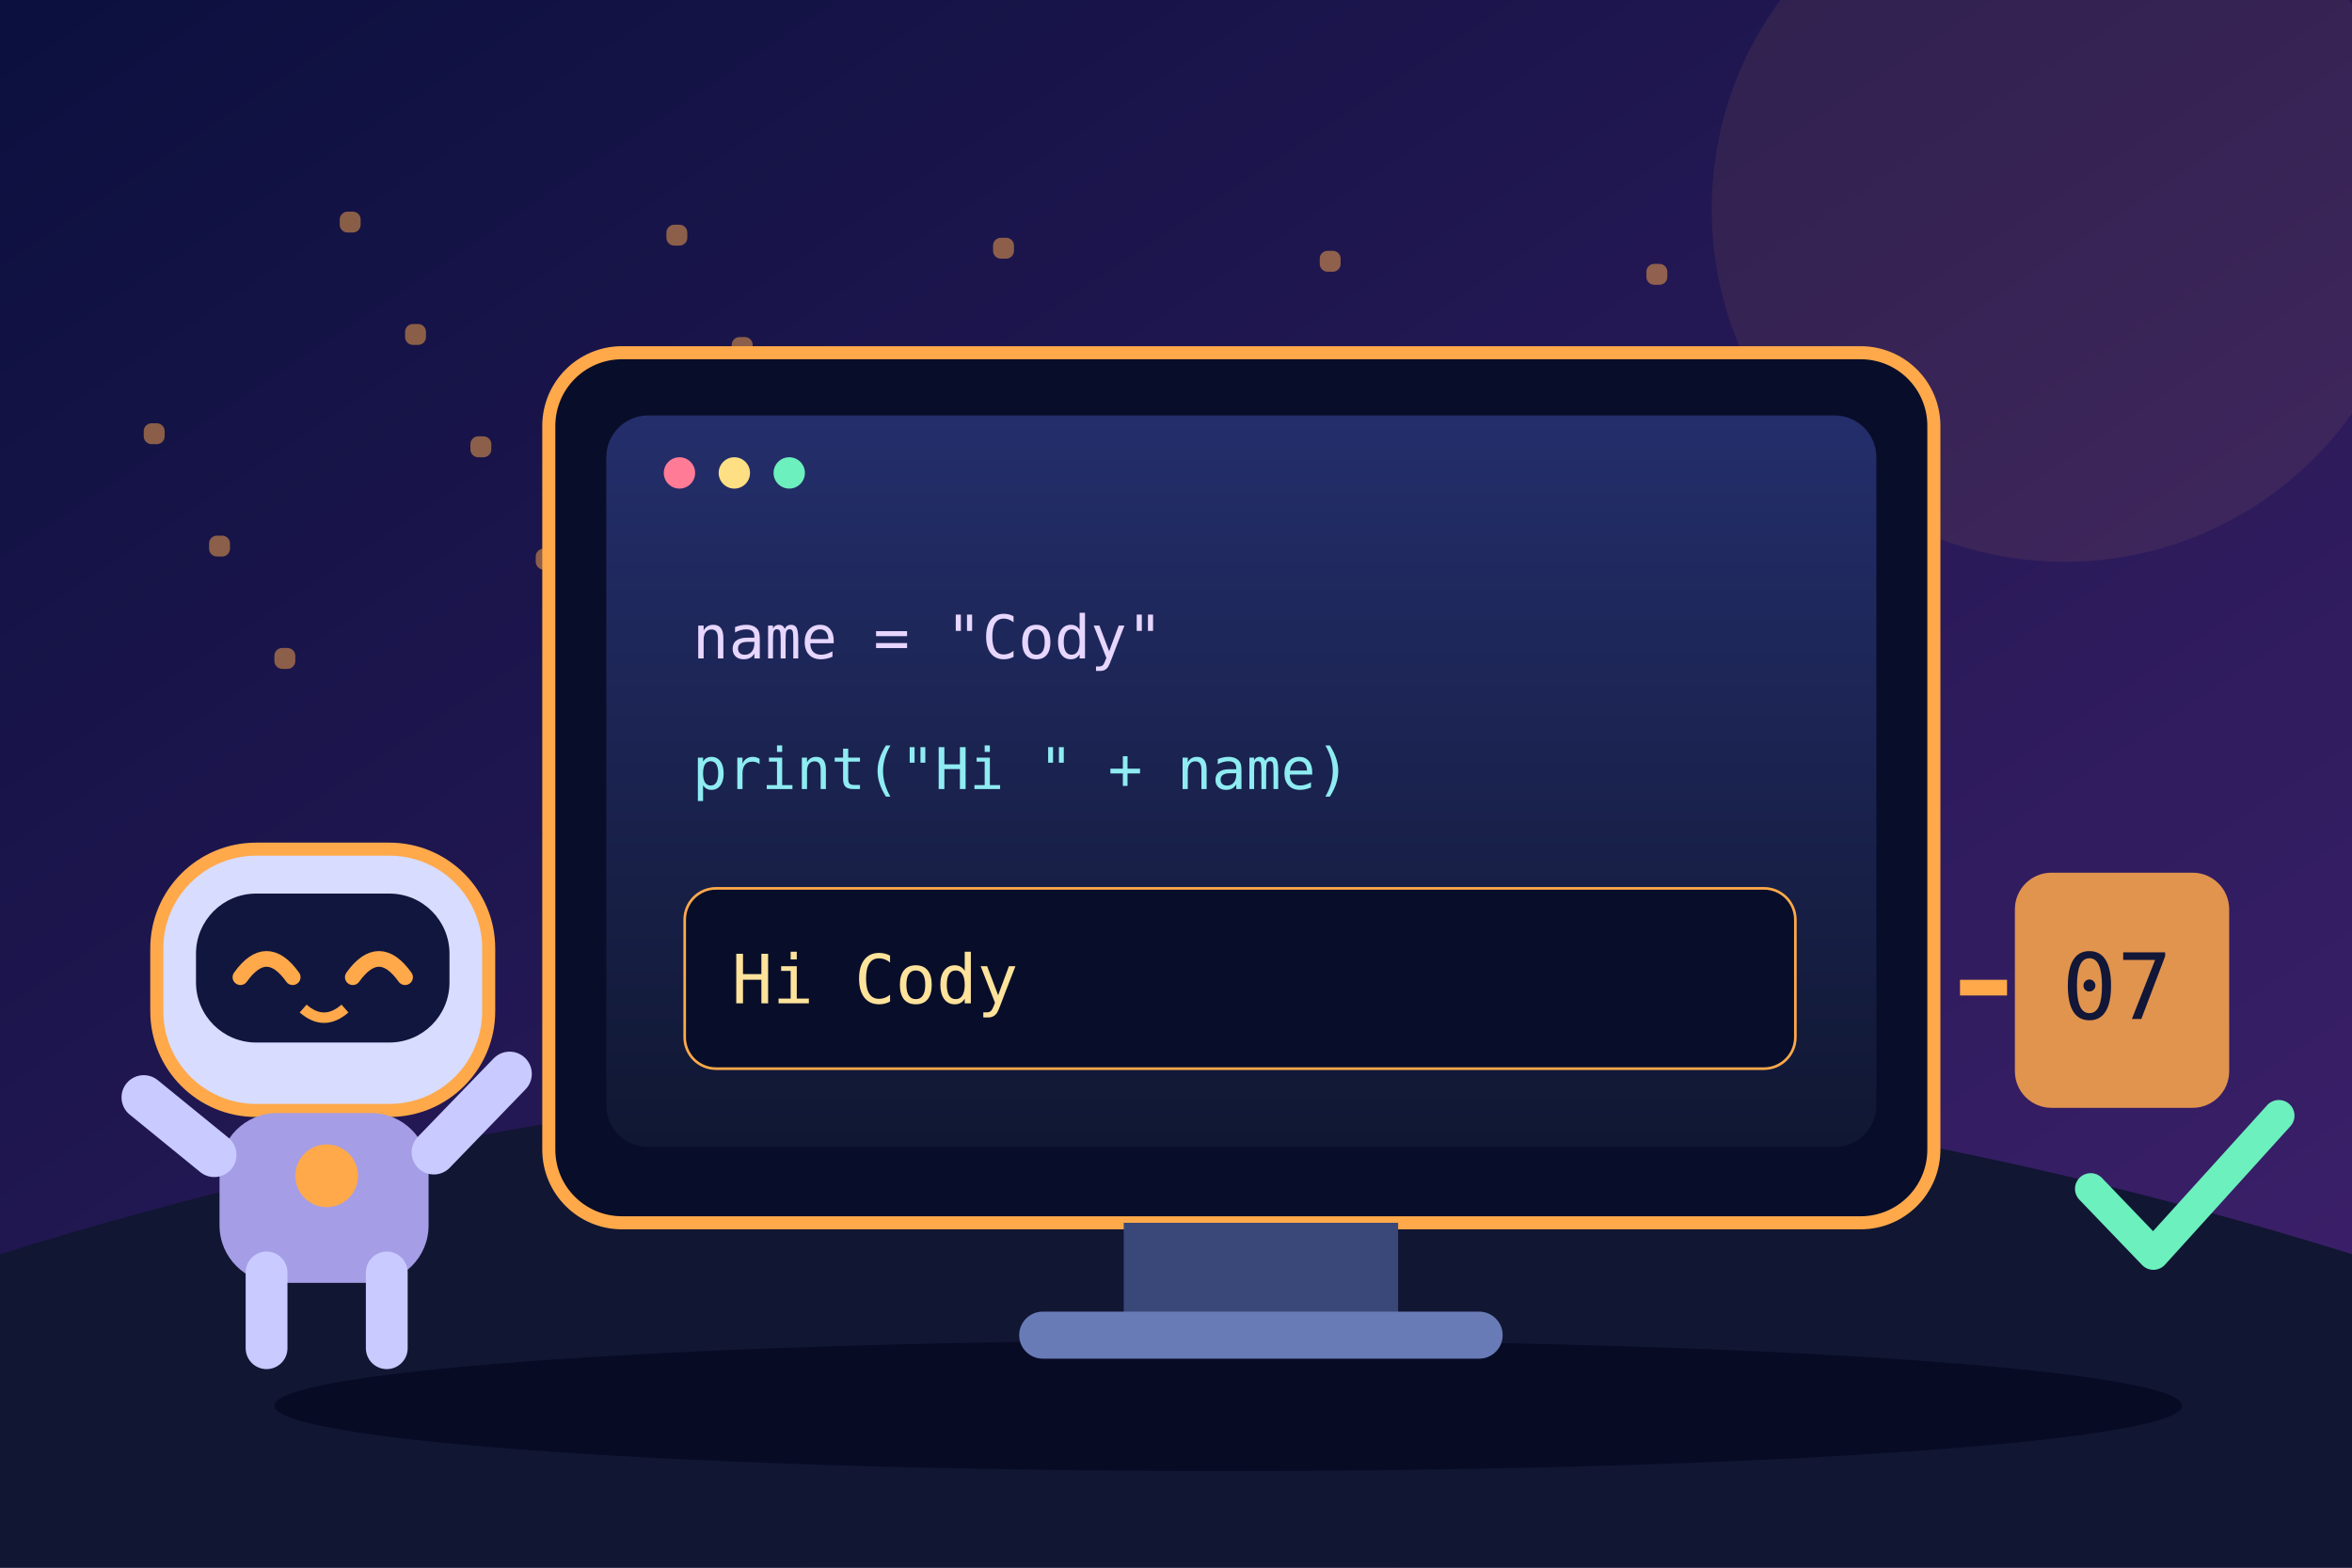
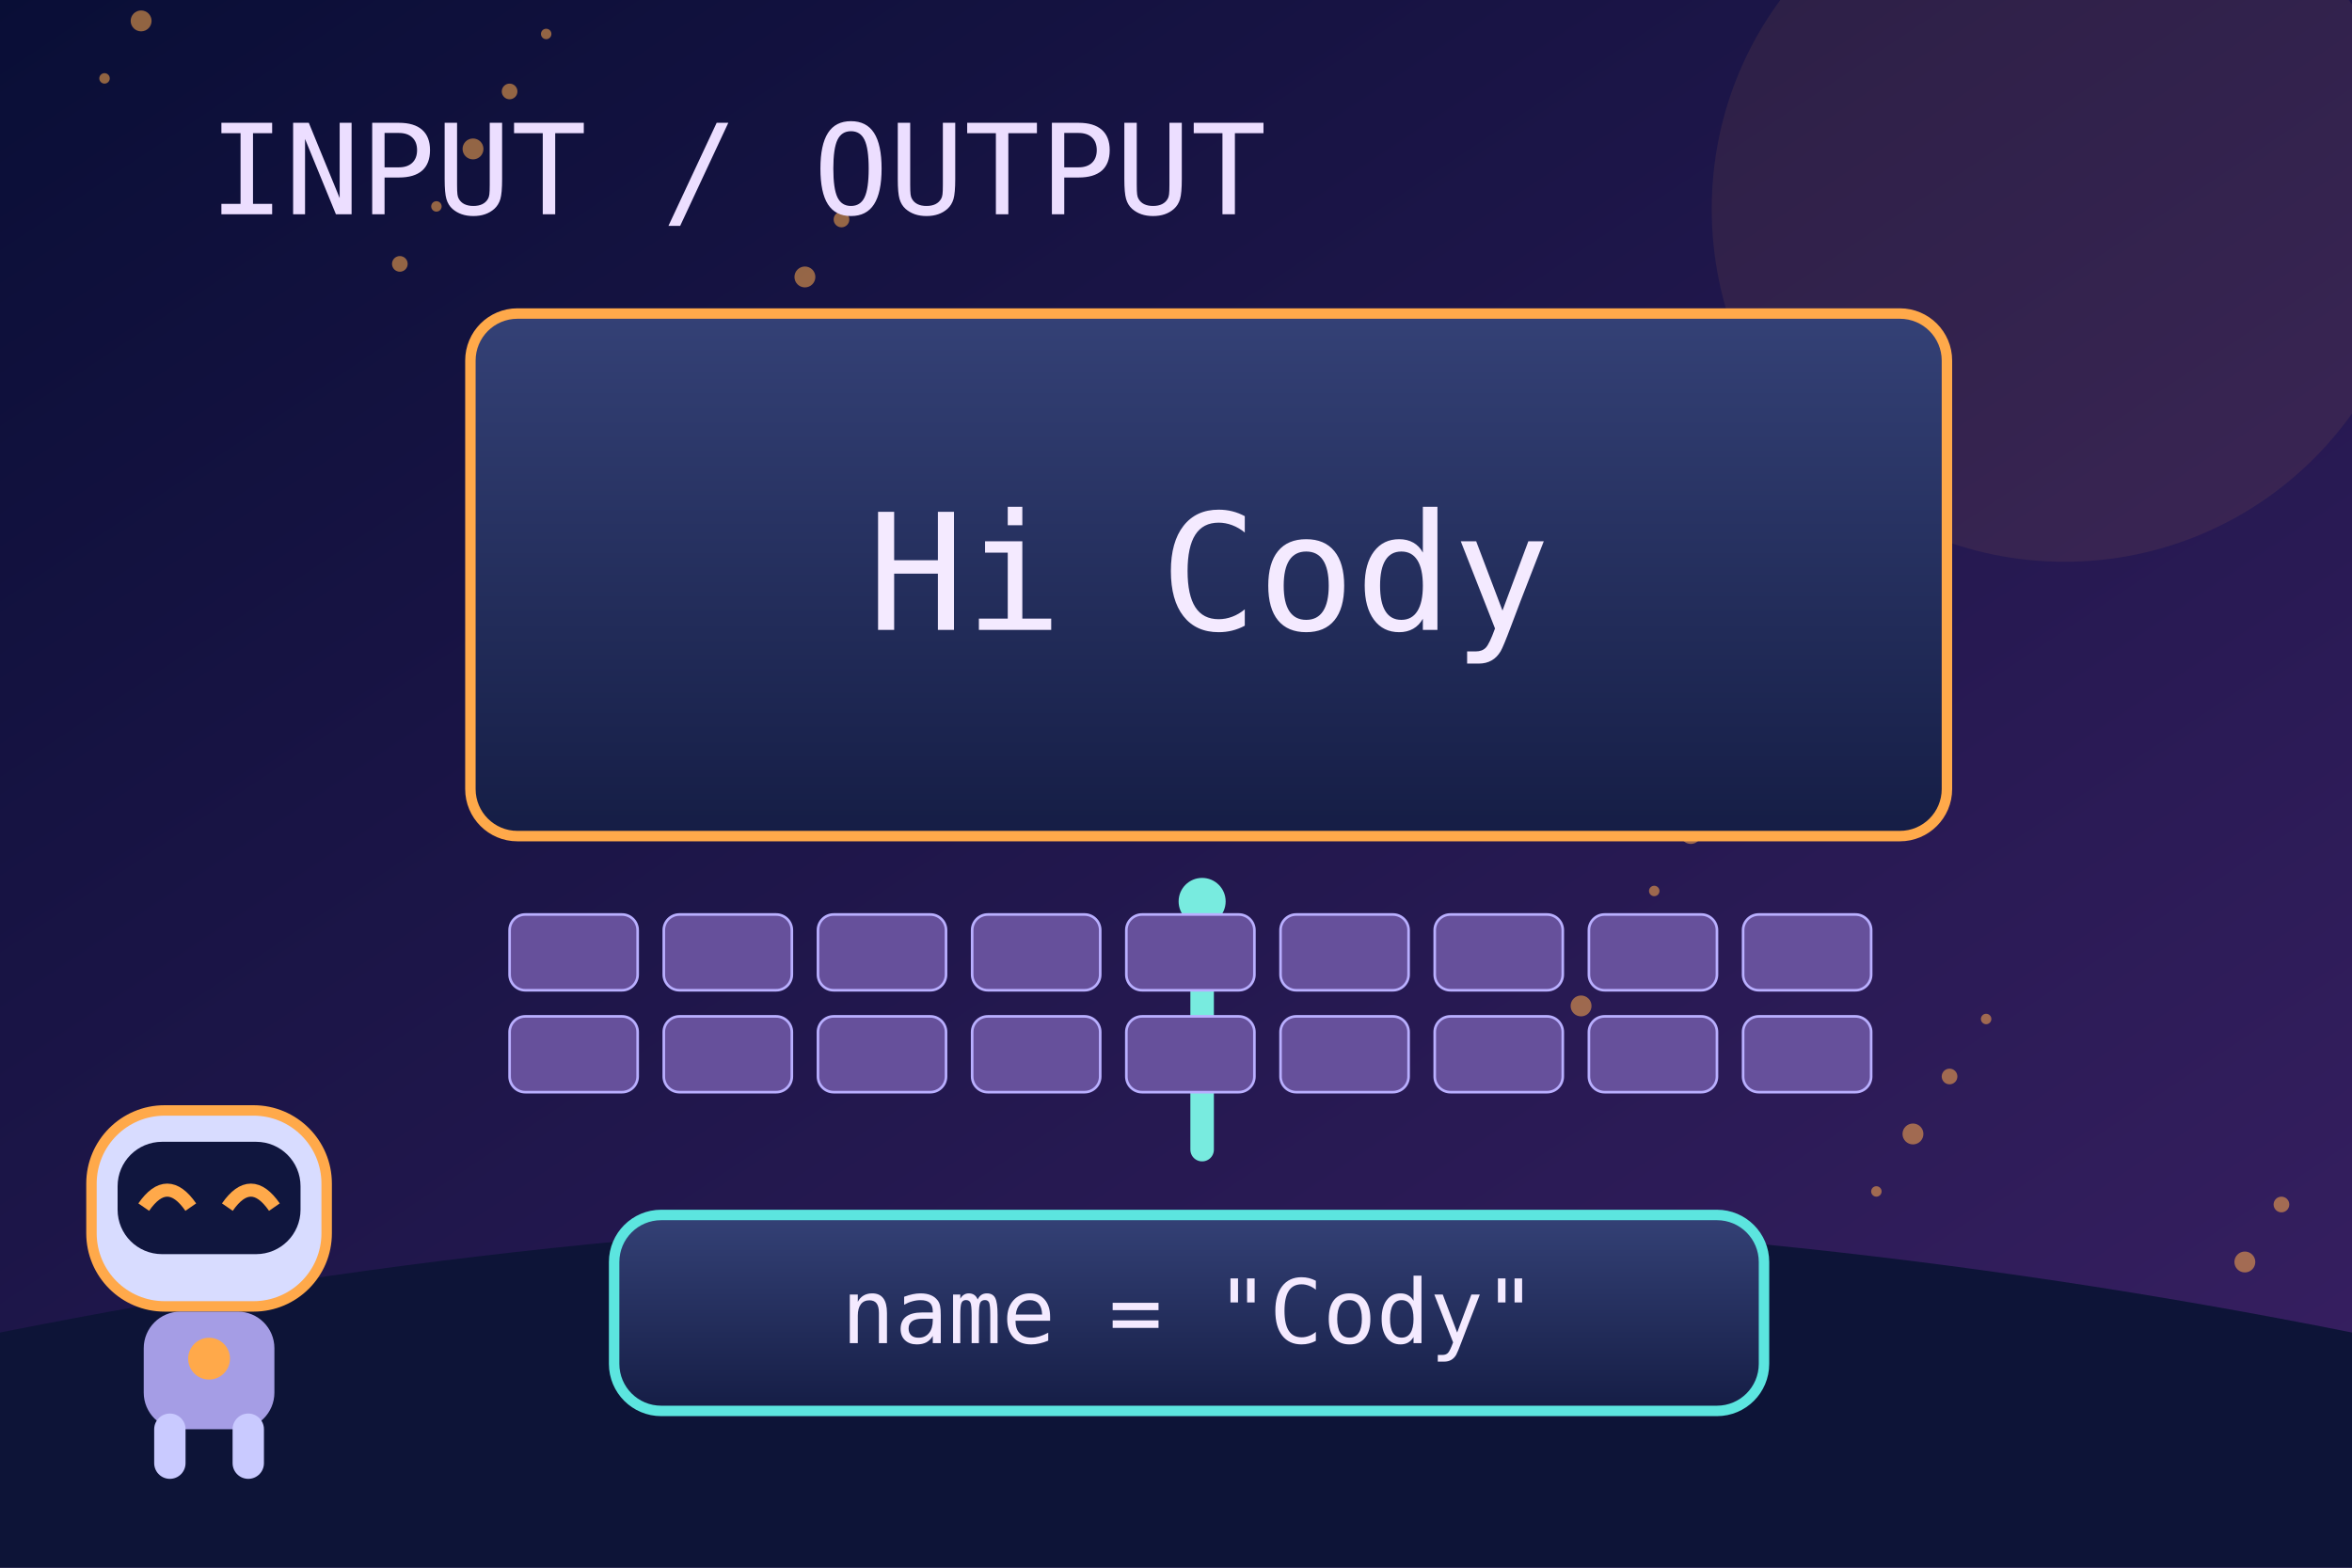
<svg xmlns="http://www.w3.org/2000/svg" width="900" height="600" viewBox="0 0 900 600">
  <defs>
    <linearGradient id="bg" x2="1" y2="1">
-       <stop stop-color="#0b103e" />
-       <stop offset="1" stop-color="#40216d" />
+       <stop stop-color="#090e36" />
+       <stop offset="1" stop-color="#392063" />
    </linearGradient>
-     <linearGradient id="glass" x2="0" y2="1">
-       <stop stop-color="#242e6b" />
-       <stop offset="1" stop-color="#101732" />
+     <linearGradient id="panel" x2="0" y2="1">
+       <stop stop-color="#344176" />
+       <stop offset="1" stop-color="#151d45" />
    </linearGradient>
  </defs>
  <rect width="900" height="600" fill="url(#bg)" />
-   <rect x="55" y="162" width="8" height="8" rx="3" fill="#ffa94a" opacity=".5" />
-   <rect x="80" y="205" width="8" height="8" rx="3" fill="#ffa94a" opacity=".5" />
-   <rect x="105" y="248" width="8" height="8" rx="3" fill="#ffa94a" opacity=".5" />
-   <rect x="130" y="81" width="8" height="8" rx="3" fill="#ffa94a" opacity=".5" />
-   <rect x="155" y="124" width="8" height="8" rx="3" fill="#ffa94a" opacity=".5" />
-   <rect x="180" y="167" width="8" height="8" rx="3" fill="#ffa94a" opacity=".5" />
-   <rect x="205" y="210" width="8" height="8" rx="3" fill="#ffa94a" opacity=".5" />
-   <rect x="230" y="253" width="8" height="8" rx="3" fill="#ffa94a" opacity=".5" />
-   <rect x="255" y="86" width="8" height="8" rx="3" fill="#ffa94a" opacity=".5" />
-   <rect x="280" y="129" width="8" height="8" rx="3" fill="#ffa94a" opacity=".5" />
-   <rect x="305" y="172" width="8" height="8" rx="3" fill="#ffa94a" opacity=".5" />
-   <rect x="330" y="215" width="8" height="8" rx="3" fill="#ffa94a" opacity=".5" />
-   <rect x="355" y="258" width="8" height="8" rx="3" fill="#ffa94a" opacity=".5" />
-   <rect x="380" y="91" width="8" height="8" rx="3" fill="#ffa94a" opacity=".5" />
-   <rect x="405" y="134" width="8" height="8" rx="3" fill="#ffa94a" opacity=".5" />
-   <rect x="430" y="177" width="8" height="8" rx="3" fill="#ffa94a" opacity=".5" />
-   <rect x="455" y="220" width="8" height="8" rx="3" fill="#ffa94a" opacity=".5" />
-   <rect x="480" y="263" width="8" height="8" rx="3" fill="#ffa94a" opacity=".5" />
-   <rect x="505" y="96" width="8" height="8" rx="3" fill="#ffa94a" opacity=".5" />
-   <rect x="530" y="139" width="8" height="8" rx="3" fill="#ffa94a" opacity=".5" />
-   <rect x="555" y="182" width="8" height="8" rx="3" fill="#ffa94a" opacity=".5" />
-   <rect x="580" y="225" width="8" height="8" rx="3" fill="#ffa94a" opacity=".5" />
-   <rect x="605" y="268" width="8" height="8" rx="3" fill="#ffa94a" opacity=".5" />
-   <rect x="630" y="101" width="8" height="8" rx="3" fill="#ffa94a" opacity=".5" />
  <circle cx="790" cy="80" r="135" fill="#ffa94a" opacity=".08" />
-   <path d="M0 480 Q450 340 900 480 V600 H0" fill="#111633" />
-   <ellipse cx="470" cy="538" rx="365" ry="25" fill="#070b24" />
-   <rect x="210" y="135" width="530" height="333" rx="28" fill="#080d29" stroke="#ffa94a" stroke-width="5" />
-   <rect x="232" y="159" width="486" height="280" rx="16" fill="url(#glass)" />
-   <circle cx="260" cy="181" r="6" fill="#ff7b96" />
-   <circle cx="281" cy="181" r="6" fill="#ffdf83" />
-   <circle cx="302" cy="181" r="6" fill="#6cf0bd" />
-   <text x="265" y="252" fill="#e7d6ff" font-family="monospace" font-size="23">name = "Cody"</text>
-   <text x="265" y="302" fill="#8eecf2" font-family="monospace" font-size="22">print("Hi " + name)</text>
-   <rect x="262" y="340" width="425" height="69" rx="12" fill="#080e29" stroke="#ffa94a" />
-   <text x="280" y="384" fill="#ffe39b" font-family="monospace" font-size="26">Hi Cody</text>
-   <path d="M430 468 V505 H535 V468" fill="#394879" />
-   <rect x="390" y="502" width="185" height="18" rx="9" fill="#697bb7" />
-   <rect x="60" y="325" width="127" height="100" rx="38" fill="#d8dcff" stroke="#ffa94a" stroke-width="5" />
-   <rect x="75" y="342" width="97" height="57" rx="23" fill="#10163e" />
-   <path d="M92 374 Q102 360 112 374 M135 374 Q145 360 155 374" fill="none" stroke="#ffa94a" stroke-width="6" stroke-linecap="round" />
-   <path d="M116 386 Q124 393 132 386" fill="none" stroke="#ffa94a" stroke-width="4" />
-   <rect x="84" y="426" width="80" height="65" rx="22" fill="#a59de5" />
-   <circle cx="125" cy="450" r="12" fill="#ffa94a" />
-   <path d="M82 442 L55 420 M166 441 L195 411" stroke="#c9caff" stroke-width="17" stroke-linecap="round" />
-   <path d="M102 487 V516 M148 487 V516" stroke="#c9caff" stroke-width="16" stroke-linecap="round" />
-   <rect x="771" y="334" width="82" height="90" rx="14" fill="#ffa94a" opacity=".85" />
-   <text x="789" y="390" fill="#121637" font-size="35" font-family="monospace">07</text>
-   <path d="M750 378 H768" stroke="#ffa94a" stroke-width="6" />
-   <path d="M800 455 L824 480 L872 427" fill="none" stroke="#6cf0bd" stroke-width="12" stroke-linecap="round" stroke-linejoin="round" />
+   <g fill="#ffa94a" opacity=".55">
+     <circle cx="40" cy="30" r="2" />
+     <circle cx="153" cy="101" r="3" />
+     <circle cx="266" cy="172" r="4" />
+     <circle cx="379" cy="243" r="2" />
+     <circle cx="492" cy="314" r="3" />
+     <circle cx="605" cy="385" r="4" />
+     <circle cx="718" cy="456" r="2" />
+     <circle cx="831" cy="527" r="3" />
+     <circle cx="54" cy="8" r="4" />
+     <circle cx="167" cy="79" r="2" />
+     <circle cx="280" cy="150" r="3" />
+     <circle cx="393" cy="221" r="4" />
+     <circle cx="506" cy="292" r="2" />
+     <circle cx="619" cy="363" r="3" />
+     <circle cx="732" cy="434" r="4" />
+     <circle cx="845" cy="505" r="2" />
+     <circle cx="68" cy="576" r="3" />
+     <circle cx="181" cy="57" r="4" />
+     <circle cx="294" cy="128" r="2" />
+     <circle cx="407" cy="199" r="3" />
+     <circle cx="520" cy="270" r="4" />
+     <circle cx="633" cy="341" r="2" />
+     <circle cx="746" cy="412" r="3" />
+     <circle cx="859" cy="483" r="4" />
+     <circle cx="82" cy="554" r="2" />
+     <circle cx="195" cy="35" r="3" />
+     <circle cx="308" cy="106" r="4" />
+     <circle cx="421" cy="177" r="2" />
+     <circle cx="534" cy="248" r="3" />
+     <circle cx="647" cy="319" r="4" />
+     <circle cx="760" cy="390" r="2" />
+     <circle cx="873" cy="461" r="3" />
+     <circle cx="96" cy="532" r="4" />
+     <circle cx="209" cy="13" r="2" />
+     <circle cx="322" cy="84" r="3" />
+   </g>
+   <path d="M0 510 Q450 420 900 510 V600 H0" fill="#0d1437" />
+   <text x="80" y="82" fill="#ecdeff" font-family="monospace" font-size="48">INPUT / OUTPUT</text>
+   <rect x="180" y="120" width="565" height="200" rx="18" fill="url(#panel)" stroke="#ffa94a" stroke-width="4" />
+   <text x="462.5" y="241.08" text-anchor="middle" fill="#f4eaff" font-family="monospace" font-size="62">Hi Cody</text>
+   <path d="M460 440 L460 345" stroke="#78ebdf" stroke-width="9" stroke-linecap="round" />
+   <circle cx="460" cy="345" r="9" fill="#78ebdf" />
+   <rect x="235" y="465" width="440" height="75" rx="18" fill="url(#panel)" stroke="#5ce5df" stroke-width="4" />
+   <text x="455.0" y="514.06" text-anchor="middle" fill="#f4eaff" font-family="monospace" font-size="34">name = "Cody"</text>
+   <rect x="195" y="350" width="49" height="29" rx="6" fill="#66509b" stroke="#b9afff" />
+   <rect x="254" y="350" width="49" height="29" rx="6" fill="#66509b" stroke="#b9afff" />
+   <rect x="313" y="350" width="49" height="29" rx="6" fill="#66509b" stroke="#b9afff" />
+   <rect x="372" y="350" width="49" height="29" rx="6" fill="#66509b" stroke="#b9afff" />
+   <rect x="431" y="350" width="49" height="29" rx="6" fill="#66509b" stroke="#b9afff" />
+   <rect x="490" y="350" width="49" height="29" rx="6" fill="#66509b" stroke="#b9afff" />
+   <rect x="549" y="350" width="49" height="29" rx="6" fill="#66509b" stroke="#b9afff" />
+   <rect x="608" y="350" width="49" height="29" rx="6" fill="#66509b" stroke="#b9afff" />
+   <rect x="667" y="350" width="49" height="29" rx="6" fill="#66509b" stroke="#b9afff" />
+   <rect x="195" y="389" width="49" height="29" rx="6" fill="#66509b" stroke="#b9afff" />
+   <rect x="254" y="389" width="49" height="29" rx="6" fill="#66509b" stroke="#b9afff" />
+   <rect x="313" y="389" width="49" height="29" rx="6" fill="#66509b" stroke="#b9afff" />
+   <rect x="372" y="389" width="49" height="29" rx="6" fill="#66509b" stroke="#b9afff" />
+   <rect x="431" y="389" width="49" height="29" rx="6" fill="#66509b" stroke="#b9afff" />
+   <rect x="490" y="389" width="49" height="29" rx="6" fill="#66509b" stroke="#b9afff" />
+   <rect x="549" y="389" width="49" height="29" rx="6" fill="#66509b" stroke="#b9afff" />
+   <rect x="608" y="389" width="49" height="29" rx="6" fill="#66509b" stroke="#b9afff" />
+   <rect x="667" y="389" width="49" height="29" rx="6" fill="#66509b" stroke="#b9afff" />
+   <g transform="translate(35 425)">
+     <rect width="90" height="75" rx="28" fill="#d8dcff" stroke="#ffa94a" stroke-width="4" />
+     <rect x="10" y="12" width="70" height="43" rx="17" fill="#10163e" />
+     <path d="M20 37 Q29 24 38 37 M52 37 Q61 24 70 37" fill="none" stroke="#ffa94a" stroke-width="5" />
+     <rect x="20" y="77" width="50" height="45" rx="14" fill="#a59de5" />
+     <circle cx="45" cy="95" r="8" fill="#ffa94a" />
+     <path d="M30 122 V135 M60 122 V135" stroke="#c9caff" stroke-width="12" stroke-linecap="round" />
+   </g>
</svg>
